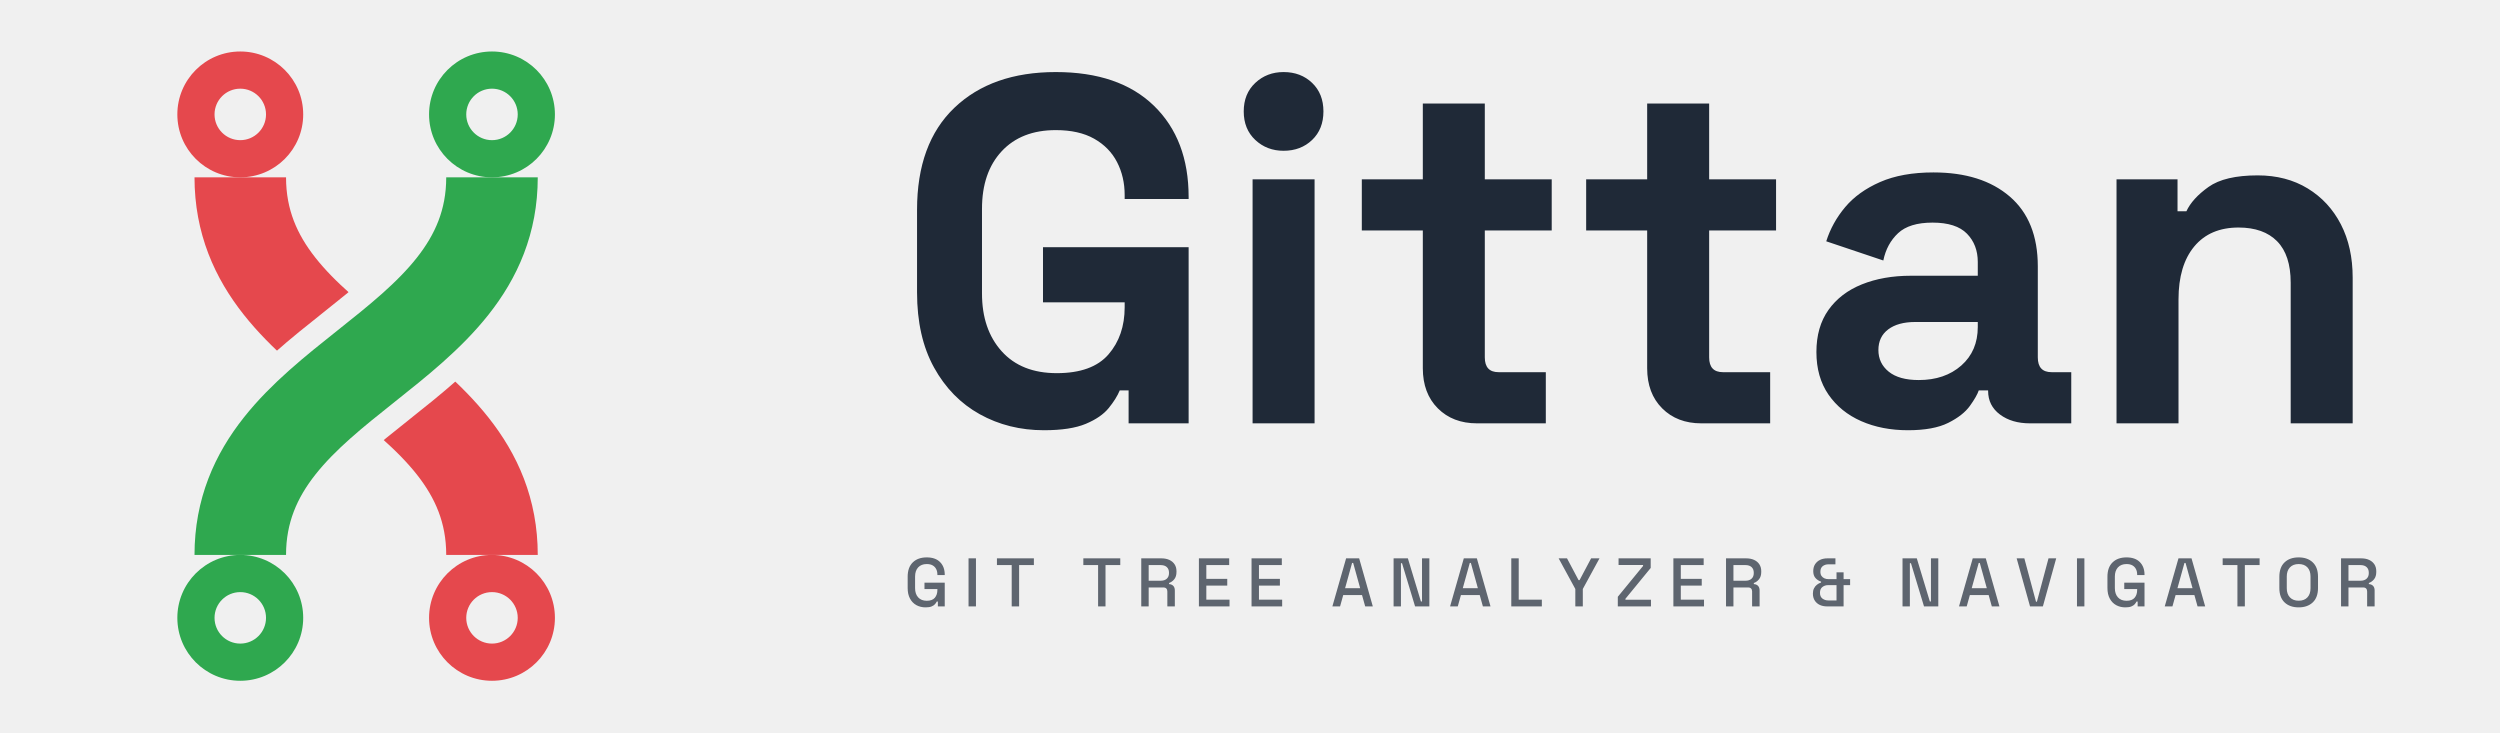
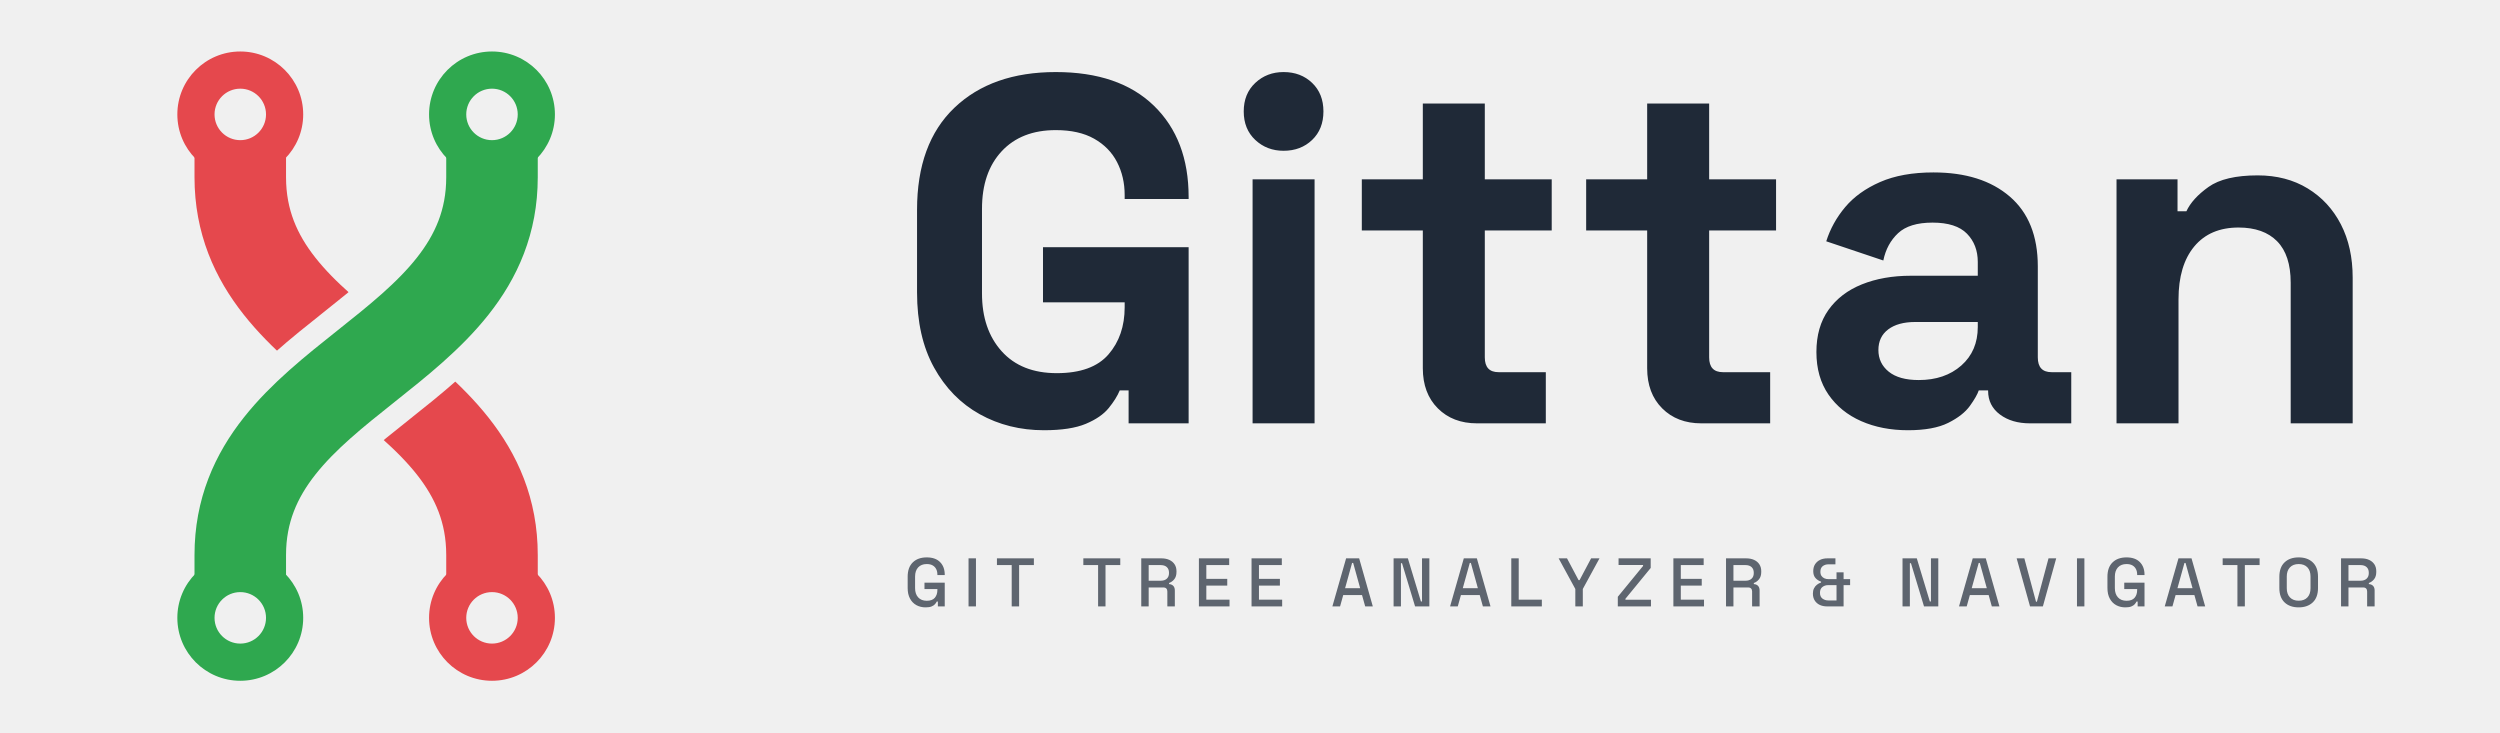
<svg xmlns="http://www.w3.org/2000/svg" viewBox="0 0 874 256">
  <g transform="translate(0 0)">
    <mask id="mh" maskUnits="userSpaceOnUse" x="0" y="0" width="256" height="256">
      <rect width="256" height="256" fill="#fff" />
      <path d="M172 62C172 124 84 132 84 194" fill="none" stroke="#000" stroke-width="48" />
    </mask>
-     <path d="M84 62C84 124 172 132 172 194" fill="none" stroke="#E5484D" stroke-width="32" mask="url(#mh)" />
-     <path d="M172 62C172 124 84 132 84 194" fill="none" stroke="#2FA84F" stroke-width="32" />
+     <path d="M84 51V62C84 124 172 132 172 194V205" fill="none" stroke="#E5484D" stroke-width="32" mask="url(#mh)" />
+     <path d="M172 51V62C172 124 84 132 84 194V205" fill="none" stroke="#2FA84F" stroke-width="32" />
    <path fill-rule="evenodd" fill="#E5484D" d="M62 40A22 22 0 0 1 84 18A22 22 0 0 1 106 40A22 22 0 0 1 84 62A22 22 0 0 1 62 40ZM75 40A9 9 0 0 1 84 31A9 9 0 0 1 93 40A9 9 0 0 1 84 49A9 9 0 0 1 75 40Z" />
    <path fill-rule="evenodd" fill="#2FA84F" d="M150 40A22 22 0 0 1 172 18A22 22 0 0 1 194 40A22 22 0 0 1 172 62A22 22 0 0 1 150 40ZM163 40A9 9 0 0 1 172 31A9 9 0 0 1 181 40A9 9 0 0 1 172 49A9 9 0 0 1 163 40Z" />
    <path fill-rule="evenodd" fill="#2FA84F" d="M62 216A22 22 0 0 1 84 194A22 22 0 0 1 106 216A22 22 0 0 1 84 238A22 22 0 0 1 62 216ZM75 216A9 9 0 0 1 84 207A9 9 0 0 1 93 216A9 9 0 0 1 84 225A9 9 0 0 1 75 216Z" />
    <path fill-rule="evenodd" fill="#E5484D" d="M150 216A22 22 0 0 1 172 194A22 22 0 0 1 194 216A22 22 0 0 1 172 238A22 22 0 0 1 150 216ZM163 216A9 9 0 0 1 172 207A9 9 0 0 1 181 216A9 9 0 0 1 172 225A9 9 0 0 1 163 216Z" />
  </g>
  <g fill="#1F2937">
    <path transform="translate(312 148)" d="M52.976 2.408Q40.592 2.408 30.53 -3.182Q20.468 -8.772 14.534 -19.522Q8.6 -30.272 8.6 -45.752V-74.648Q8.6 -97.868 21.672 -110.338Q34.744 -122.808 57.104 -122.808Q79.292 -122.808 91.418 -111.026Q103.544 -99.244 103.544 -79.12V-78.432H81.184V-79.808Q81.184 -86.172 78.518 -91.332Q75.852 -96.492 70.52 -99.502Q65.188 -102.512 57.104 -102.512Q45.064 -102.512 38.184 -95.116Q31.304 -87.72 31.304 -74.992V-45.408Q31.304 -32.852 38.184 -25.198Q45.064 -17.544 57.448 -17.544Q69.832 -17.544 75.508 -24.08Q81.184 -30.616 81.184 -40.592V-42.312H52.632V-61.576H103.544V0.0H82.56V-11.524H79.464Q78.26 -8.6 75.594 -5.332Q72.928 -2.064 67.596 0.172Q62.264 2.408 52.976 2.408ZM125.904 0.0V-85.312H147.576V0.0ZM136.74 -95.288Q130.892 -95.288 126.85 -99.072Q122.808 -102.856 122.808 -109.048Q122.808 -115.24 126.85 -119.024Q130.892 -122.808 136.74 -122.808Q142.76 -122.808 146.716 -119.024Q150.672 -115.24 150.672 -109.048Q150.672 -102.856 146.716 -99.072Q142.76 -95.288 136.74 -95.288ZM204.336 0.0Q195.908 0.0 190.662 -5.246Q185.416 -10.492 185.416 -19.264V-67.424H164.088V-85.312H185.416V-111.8H207.088V-85.312H230.48V-67.424H207.088V-23.048Q207.088 -17.888 211.904 -17.888H228.416V0.0ZM282.768 0.0Q274.34 0.0 269.094 -5.246Q263.848 -10.492 263.848 -19.264V-67.424H242.52V-85.312H263.848V-111.8H285.52V-85.312H308.912V-67.424H285.52V-23.048Q285.52 -17.888 290.336 -17.888H306.848V0.0ZM355.008 2.408Q345.892 2.408 338.668 -0.774Q331.444 -3.956 327.23 -10.062Q323.016 -16.168 323.016 -24.94Q323.016 -33.712 327.23 -39.646Q331.444 -45.58 338.926 -48.59Q346.408 -51.6 356.04 -51.6H379.432V-56.416Q379.432 -62.436 375.648 -66.306Q371.864 -70.176 363.608 -70.176Q355.524 -70.176 351.568 -66.478Q347.612 -62.78 346.408 -56.932L326.456 -63.64Q328.52 -70.176 333.078 -75.594Q337.636 -81.012 345.29 -84.366Q352.944 -87.72 363.952 -87.72Q380.808 -87.72 390.612 -79.292Q400.416 -70.864 400.416 -54.868V-23.048Q400.416 -17.888 405.232 -17.888H412.112V0.0H397.664Q391.3 0.0 387.172 -3.096Q383.044 -6.192 383.044 -11.352V-11.524H379.776Q379.088 -9.46 376.68 -6.106Q374.272 -2.752 369.112 -0.172Q363.952 2.408 355.008 2.408ZM358.792 -15.136Q367.908 -15.136 373.67 -20.21Q379.432 -25.284 379.432 -33.712V-35.432H357.588Q351.568 -35.432 348.128 -32.852Q344.688 -30.272 344.688 -25.628Q344.688 -20.984 348.3 -18.06Q351.912 -15.136 358.792 -15.136ZM427.936 0.0V-85.312H449.264V-74.132H452.36Q454.424 -78.604 460.1 -82.646Q465.776 -86.688 477.3 -86.688Q487.276 -86.688 494.758 -82.13Q502.24 -77.572 506.368 -69.574Q510.496 -61.576 510.496 -50.912V0.0H488.824V-49.192Q488.824 -58.824 484.094 -63.64Q479.364 -68.456 470.592 -68.456Q460.616 -68.456 455.112 -61.834Q449.608 -55.212 449.608 -43.344V0.0Z" />
    <path transform="translate(316 212)" d="M7.584 0.336Q5.784 0.336 4.368 -0.444Q2.952 -1.224 2.136 -2.736Q1.32 -4.248 1.32 -6.432V-10.368Q1.32 -13.656 3.12 -15.396Q4.92 -17.136 7.992 -17.136Q11.016 -17.136 12.648 -15.492Q14.28 -13.848 14.28 -11.088V-10.968H11.712V-11.16Q11.712 -12.192 11.304 -13.02Q10.896 -13.848 10.08 -14.328Q9.264 -14.808 7.992 -14.808Q6.072 -14.808 4.992 -13.644Q3.912 -12.48 3.912 -10.416V-6.384Q3.912 -4.344 4.992 -3.156Q6.072 -1.968 8.016 -1.968Q9.936 -1.968 10.824 -3.024Q11.712 -4.08 11.712 -5.76V-6.072H7.2V-8.304H14.28V0.0H11.88V-1.704H11.496Q11.28 -1.248 10.86 -0.768Q10.44 -0.288 9.66 0.024Q8.88 0.336 7.584 0.336ZM22.602 0.0V-16.8H25.194V0.0ZM37.691 0.0V-14.448H32.531V-16.8H45.443V-14.448H40.283V0.0ZM67.895 0.0V-14.448H62.735V-16.8H75.647V-14.448H70.487V0.0ZM82.985 0.0V-16.8H90.041Q91.601 -16.8 92.789 -16.26Q93.977 -15.72 94.637 -14.712Q95.297 -13.704 95.297 -12.312V-12.048Q95.297 -10.464 94.541 -9.516Q93.785 -8.568 92.705 -8.184V-7.8Q93.617 -7.752 94.169 -7.188Q94.721 -6.624 94.721 -5.568V0.0H92.105V-5.208Q92.105 -5.856 91.769 -6.24Q91.433 -6.624 90.689 -6.624H85.577V0.0ZM85.577 -8.976H89.753Q91.145 -8.976 91.913 -9.684Q92.681 -10.392 92.681 -11.616V-11.808Q92.681 -13.032 91.925 -13.74Q91.169 -14.448 89.753 -14.448H85.577ZM103.138 0.0V-16.8H113.722V-14.448H105.73V-9.624H113.05V-7.272H105.73V-2.352H113.842V0.0ZM121.54 0.0V-16.8H132.124V-14.448H124.132V-9.624H131.452V-7.272H124.132V-2.352H132.244V0.0ZM149.799 0.0 154.599 -16.8H159.159L163.935 0.0H161.271L160.167 -3.96H153.591L152.487 0.0ZM154.239 -6.36H159.519L157.071 -15.192H156.687ZM171.201 0.0V-16.8H176.193L180.753 -1.728H181.137V-16.8H183.705V0.0H178.713L174.153 -15.096H173.769V0.0ZM190.947 0.0 195.747 -16.8H200.307L205.083 0.0H202.419L201.315 -3.96H194.739L193.635 0.0ZM195.387 -6.36H200.667L198.219 -15.192H197.835ZM212.349 0.0V-16.8H214.941V-2.352H223.029V0.0ZM234.734 0.0V-6.096L228.902 -16.8H231.83L235.862 -9.192H236.222L240.254 -16.8H243.182L237.35 -6.096V0.0ZM249.584 0.0V-3.36L258.416 -14.136V-14.472H249.848V-16.8H261.08V-13.44L252.248 -2.664V-2.328H261.176V0.0ZM269.018 0.0V-16.8H279.602V-14.448H271.61V-9.624H278.93V-7.272H271.61V-2.352H279.722V0.0ZM287.419 0.0V-16.8H294.475Q296.035 -16.8 297.223 -16.26Q298.411 -15.72 299.071 -14.712Q299.731 -13.704 299.731 -12.312V-12.048Q299.731 -10.464 298.975 -9.516Q298.219 -8.568 297.139 -8.184V-7.8Q298.051 -7.752 298.603 -7.188Q299.155 -6.624 299.155 -5.568V0.0H296.539V-5.208Q296.539 -5.856 296.203 -6.24Q295.867 -6.624 295.123 -6.624H290.011V0.0ZM290.011 -8.976H294.187Q295.579 -8.976 296.347 -9.684Q297.115 -10.392 297.115 -11.616V-11.808Q297.115 -13.032 296.359 -13.74Q295.603 -14.448 294.187 -14.448H290.011ZM322.735 0.0Q321.295 0.0 320.179 -0.528Q319.063 -1.056 318.427 -2.064Q317.791 -3.072 317.791 -4.488Q317.791 -5.544 318.175 -6.312Q318.559 -7.08 319.219 -7.596Q319.879 -8.112 320.647 -8.352V-8.664Q319.495 -9.024 318.703 -9.912Q317.911 -10.8 317.911 -12.312Q317.911 -13.776 318.571 -14.772Q319.231 -15.768 320.335 -16.284Q321.439 -16.8 322.831 -16.8H325.663V-14.712H323.239Q322.039 -14.712 321.223 -14.076Q320.407 -13.44 320.407 -12.12Q320.407 -11.208 320.803 -10.644Q321.199 -10.08 321.835 -9.804Q322.471 -9.528 323.239 -9.528H326.047V-11.904H328.519V-9.528H330.799V-7.44H328.519V0.0ZM323.143 -2.088H326.047V-7.44H323.143Q321.943 -7.44 321.103 -6.78Q320.263 -6.12 320.263 -4.752Q320.263 -3.384 321.127 -2.736Q321.991 -2.088 323.143 -2.088ZM349.122 0.0V-16.8H354.114L358.674 -1.728H359.058V-16.8H361.626V0.0H356.634L352.074 -15.096H351.69V0.0ZM368.868 0.0 373.668 -16.8H378.228L383.004 0.0H380.34L379.236 -3.96H372.66L371.556 0.0ZM373.308 -6.36H378.588L376.14 -15.192H375.756ZM393.702 0.0 389.022 -16.8H391.71L395.79 -1.632H396.102L400.158 -16.8H402.846L398.19 0.0ZM410.111 0.0V-16.8H412.703V0.0ZM427.025 0.336Q425.225 0.336 423.809 -0.444Q422.393 -1.224 421.577 -2.736Q420.761 -4.248 420.761 -6.432V-10.368Q420.761 -13.656 422.561 -15.396Q424.361 -17.136 427.433 -17.136Q430.457 -17.136 432.089 -15.492Q433.721 -13.848 433.721 -11.088V-10.968H431.153V-11.16Q431.153 -12.192 430.745 -13.02Q430.337 -13.848 429.521 -14.328Q428.705 -14.808 427.433 -14.808Q425.513 -14.808 424.433 -13.644Q423.353 -12.48 423.353 -10.416V-6.384Q423.353 -4.344 424.433 -3.156Q425.513 -1.968 427.457 -1.968Q429.377 -1.968 430.265 -3.024Q431.153 -4.08 431.153 -5.76V-6.072H426.641V-8.304H433.721V0.0H431.321V-1.704H430.937Q430.721 -1.248 430.301 -0.768Q429.881 -0.288 429.101 0.024Q428.321 0.336 427.025 0.336ZM440.795 0.0 445.595 -16.8H450.155L454.931 0.0H452.267L451.163 -3.96H444.587L443.483 0.0ZM445.235 -6.36H450.515L448.067 -15.192H447.683ZM466.205 0.0V-14.448H461.045V-16.8H473.957V-14.448H468.797V0.0ZM487.606 0.336Q484.51 0.336 482.686 -1.404Q480.862 -3.144 480.862 -6.432V-10.368Q480.862 -13.656 482.686 -15.396Q484.51 -17.136 487.606 -17.136Q490.702 -17.136 492.538 -15.396Q494.374 -13.656 494.374 -10.368V-6.432Q494.374 -3.144 492.538 -1.404Q490.702 0.336 487.606 0.336ZM487.606 -1.992Q489.598 -1.992 490.678 -3.156Q491.758 -4.32 491.758 -6.336V-10.464Q491.758 -12.48 490.678 -13.644Q489.598 -14.808 487.606 -14.808Q485.662 -14.808 484.558 -13.644Q483.454 -12.48 483.454 -10.464V-6.336Q483.454 -4.32 484.558 -3.156Q485.662 -1.992 487.606 -1.992ZM502.432 0.0V-16.8H509.488Q511.048 -16.8 512.236 -16.26Q513.424 -15.72 514.084 -14.712Q514.744 -13.704 514.744 -12.312V-12.048Q514.744 -10.464 513.988 -9.516Q513.232 -8.568 512.152 -8.184V-7.8Q513.064 -7.752 513.616 -7.188Q514.168 -6.624 514.168 -5.568V0.0H511.552V-5.208Q511.552 -5.856 511.216 -6.24Q510.88 -6.624 510.136 -6.624H505.024V0.0ZM505.024 -8.976H509.2Q510.592 -8.976 511.36 -9.684Q512.128 -10.392 512.128 -11.616V-11.808Q512.128 -13.032 511.372 -13.74Q510.616 -14.448 509.2 -14.448H505.024Z" opacity=".7" />
  </g>
</svg>
